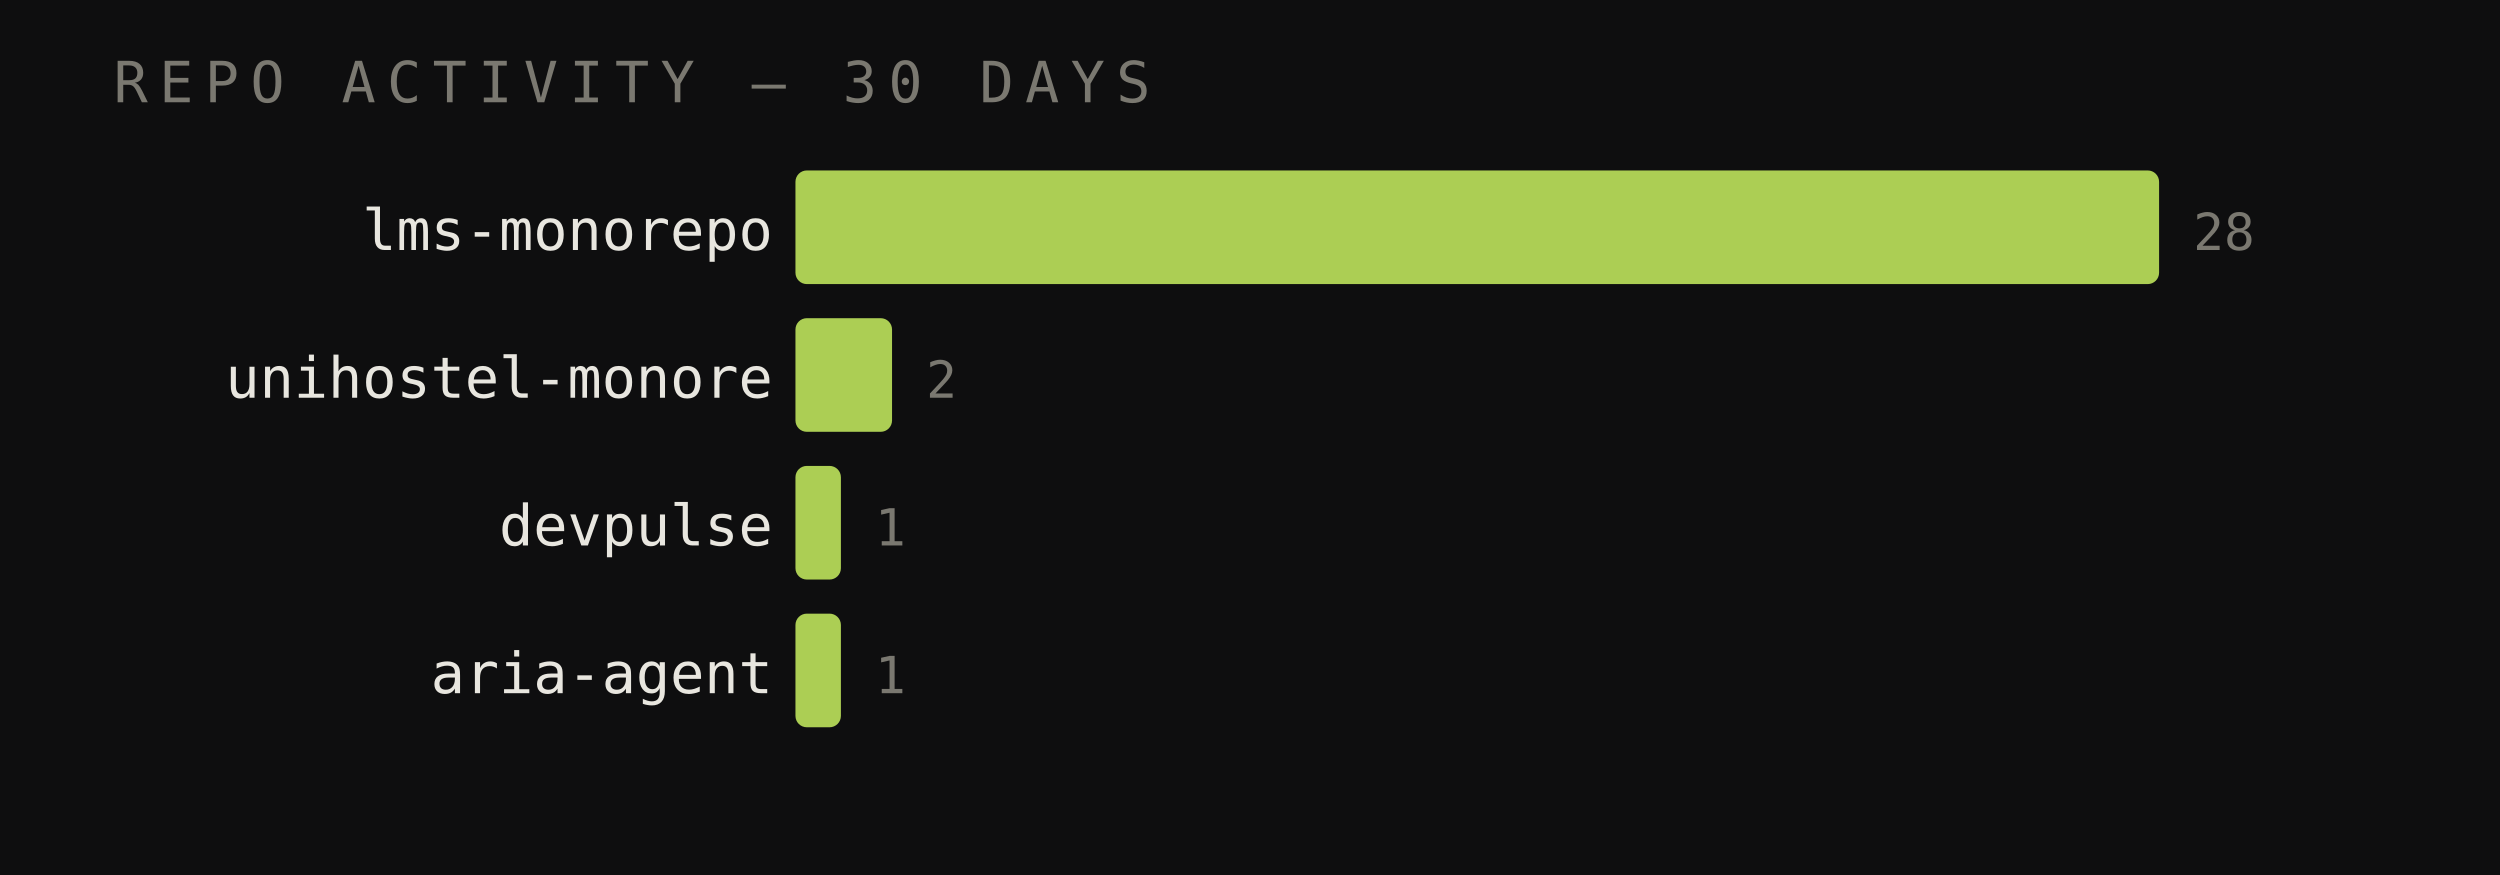
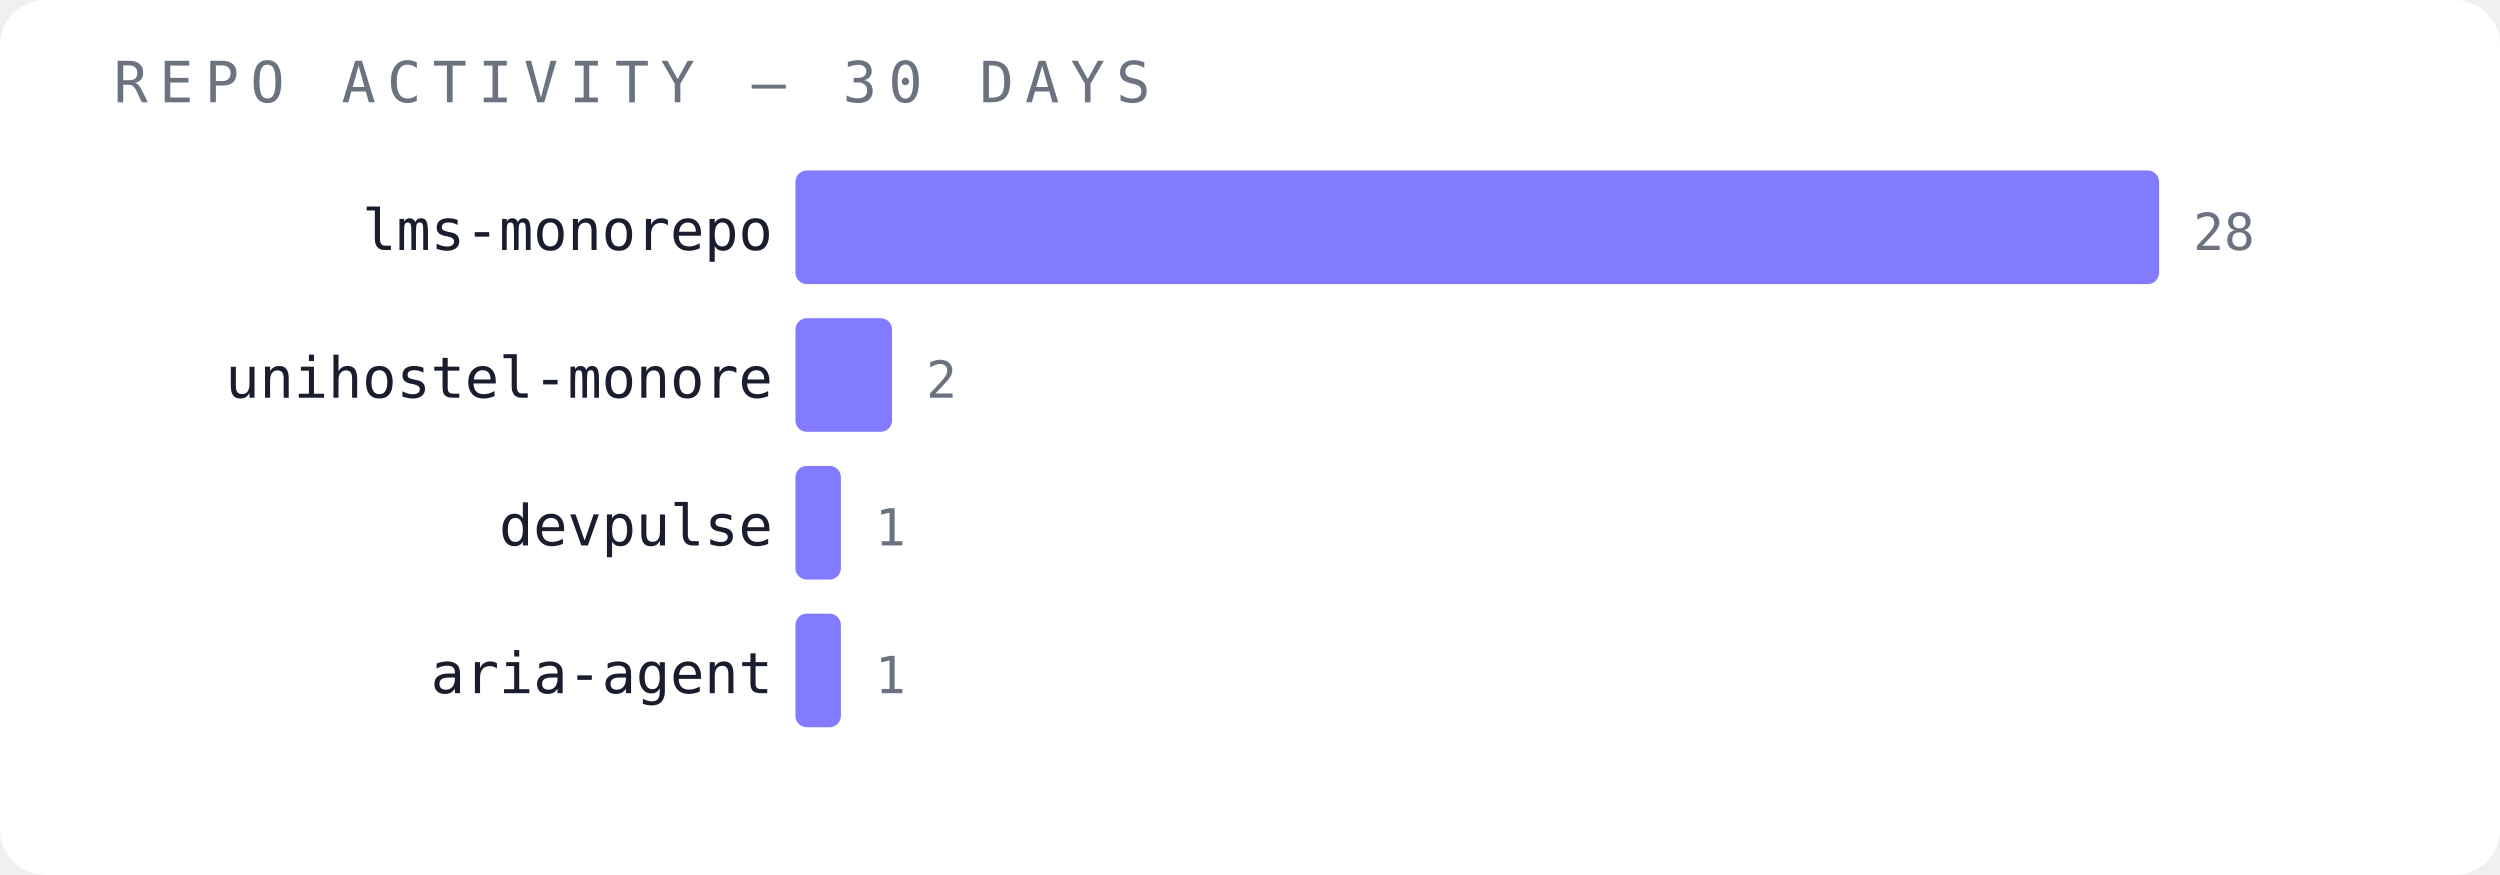
<svg xmlns="http://www.w3.org/2000/svg" width="440" height="154" viewBox="0 0 440 154">
-   <rect width="440" height="154" fill="#0e0e0f" />
-   <text x="20" y="18" font-family="monospace" font-size="10" fill="#7a7870" letter-spacing="2">REPO ACTIVITY — 30 DAYS</text>
-   <text x="136" y="44" font-family="monospace" font-size="10" fill="#e8e6df" text-anchor="end">lms-monorepo</text>
-   <rect x="140" y="30" width="240" height="20" fill="#c8f060" opacity="0.85" rx="2" />
-   <text x="386" y="44" font-family="monospace" font-size="9" fill="#7a7870">28</text>
-   <text x="136" y="70" font-family="monospace" font-size="10" fill="#e8e6df" text-anchor="end">unihostel-monore</text>
-   <rect x="140" y="56" width="17" height="20" fill="#c8f060" opacity="0.85" rx="2" />
-   <text x="163" y="70" font-family="monospace" font-size="9" fill="#7a7870">2</text>
-   <text x="136" y="96" font-family="monospace" font-size="10" fill="#e8e6df" text-anchor="end">devpulse</text>
-   <rect x="140" y="82" width="8" height="20" fill="#c8f060" opacity="0.85" rx="2" />
-   <text x="154" y="96" font-family="monospace" font-size="9" fill="#7a7870">1</text>
-   <text x="136" y="122" font-family="monospace" font-size="10" fill="#e8e6df" text-anchor="end">aria-agent</text>
-   <rect x="140" y="108" width="8" height="20" fill="#c8f060" opacity="0.85" rx="2" />
-   <text x="154" y="122" font-family="monospace" font-size="9" fill="#7a7870">1</text>
+   <rect width="440" height="154" fill="#ffffff" rx="8" />
+   <text x="20" y="18" font-family="monospace" font-size="10" fill="#6b7280" letter-spacing="2">REPO ACTIVITY — 30 DAYS</text>
+   <text x="136" y="44" font-family="monospace" font-size="10" fill="#1a1d2e" text-anchor="end">lms-monorepo</text>
+   <rect x="140" y="30" width="240" height="20" fill="#6c63ff" opacity="0.85" rx="2" />
+   <text x="386" y="44" font-family="monospace" font-size="9" fill="#6b7280">28</text>
+   <text x="136" y="70" font-family="monospace" font-size="10" fill="#1a1d2e" text-anchor="end">unihostel-monore</text>
+   <rect x="140" y="56" width="17" height="20" fill="#6c63ff" opacity="0.85" rx="2" />
+   <text x="163" y="70" font-family="monospace" font-size="9" fill="#6b7280">2</text>
+   <text x="136" y="96" font-family="monospace" font-size="10" fill="#1a1d2e" text-anchor="end">devpulse</text>
+   <rect x="140" y="82" width="8" height="20" fill="#6c63ff" opacity="0.85" rx="2" />
+   <text x="154" y="96" font-family="monospace" font-size="9" fill="#6b7280">1</text>
+   <text x="136" y="122" font-family="monospace" font-size="10" fill="#1a1d2e" text-anchor="end">aria-agent</text>
+   <rect x="140" y="108" width="8" height="20" fill="#6c63ff" opacity="0.85" rx="2" />
+   <text x="154" y="122" font-family="monospace" font-size="9" fill="#6b7280">1</text>
</svg>
